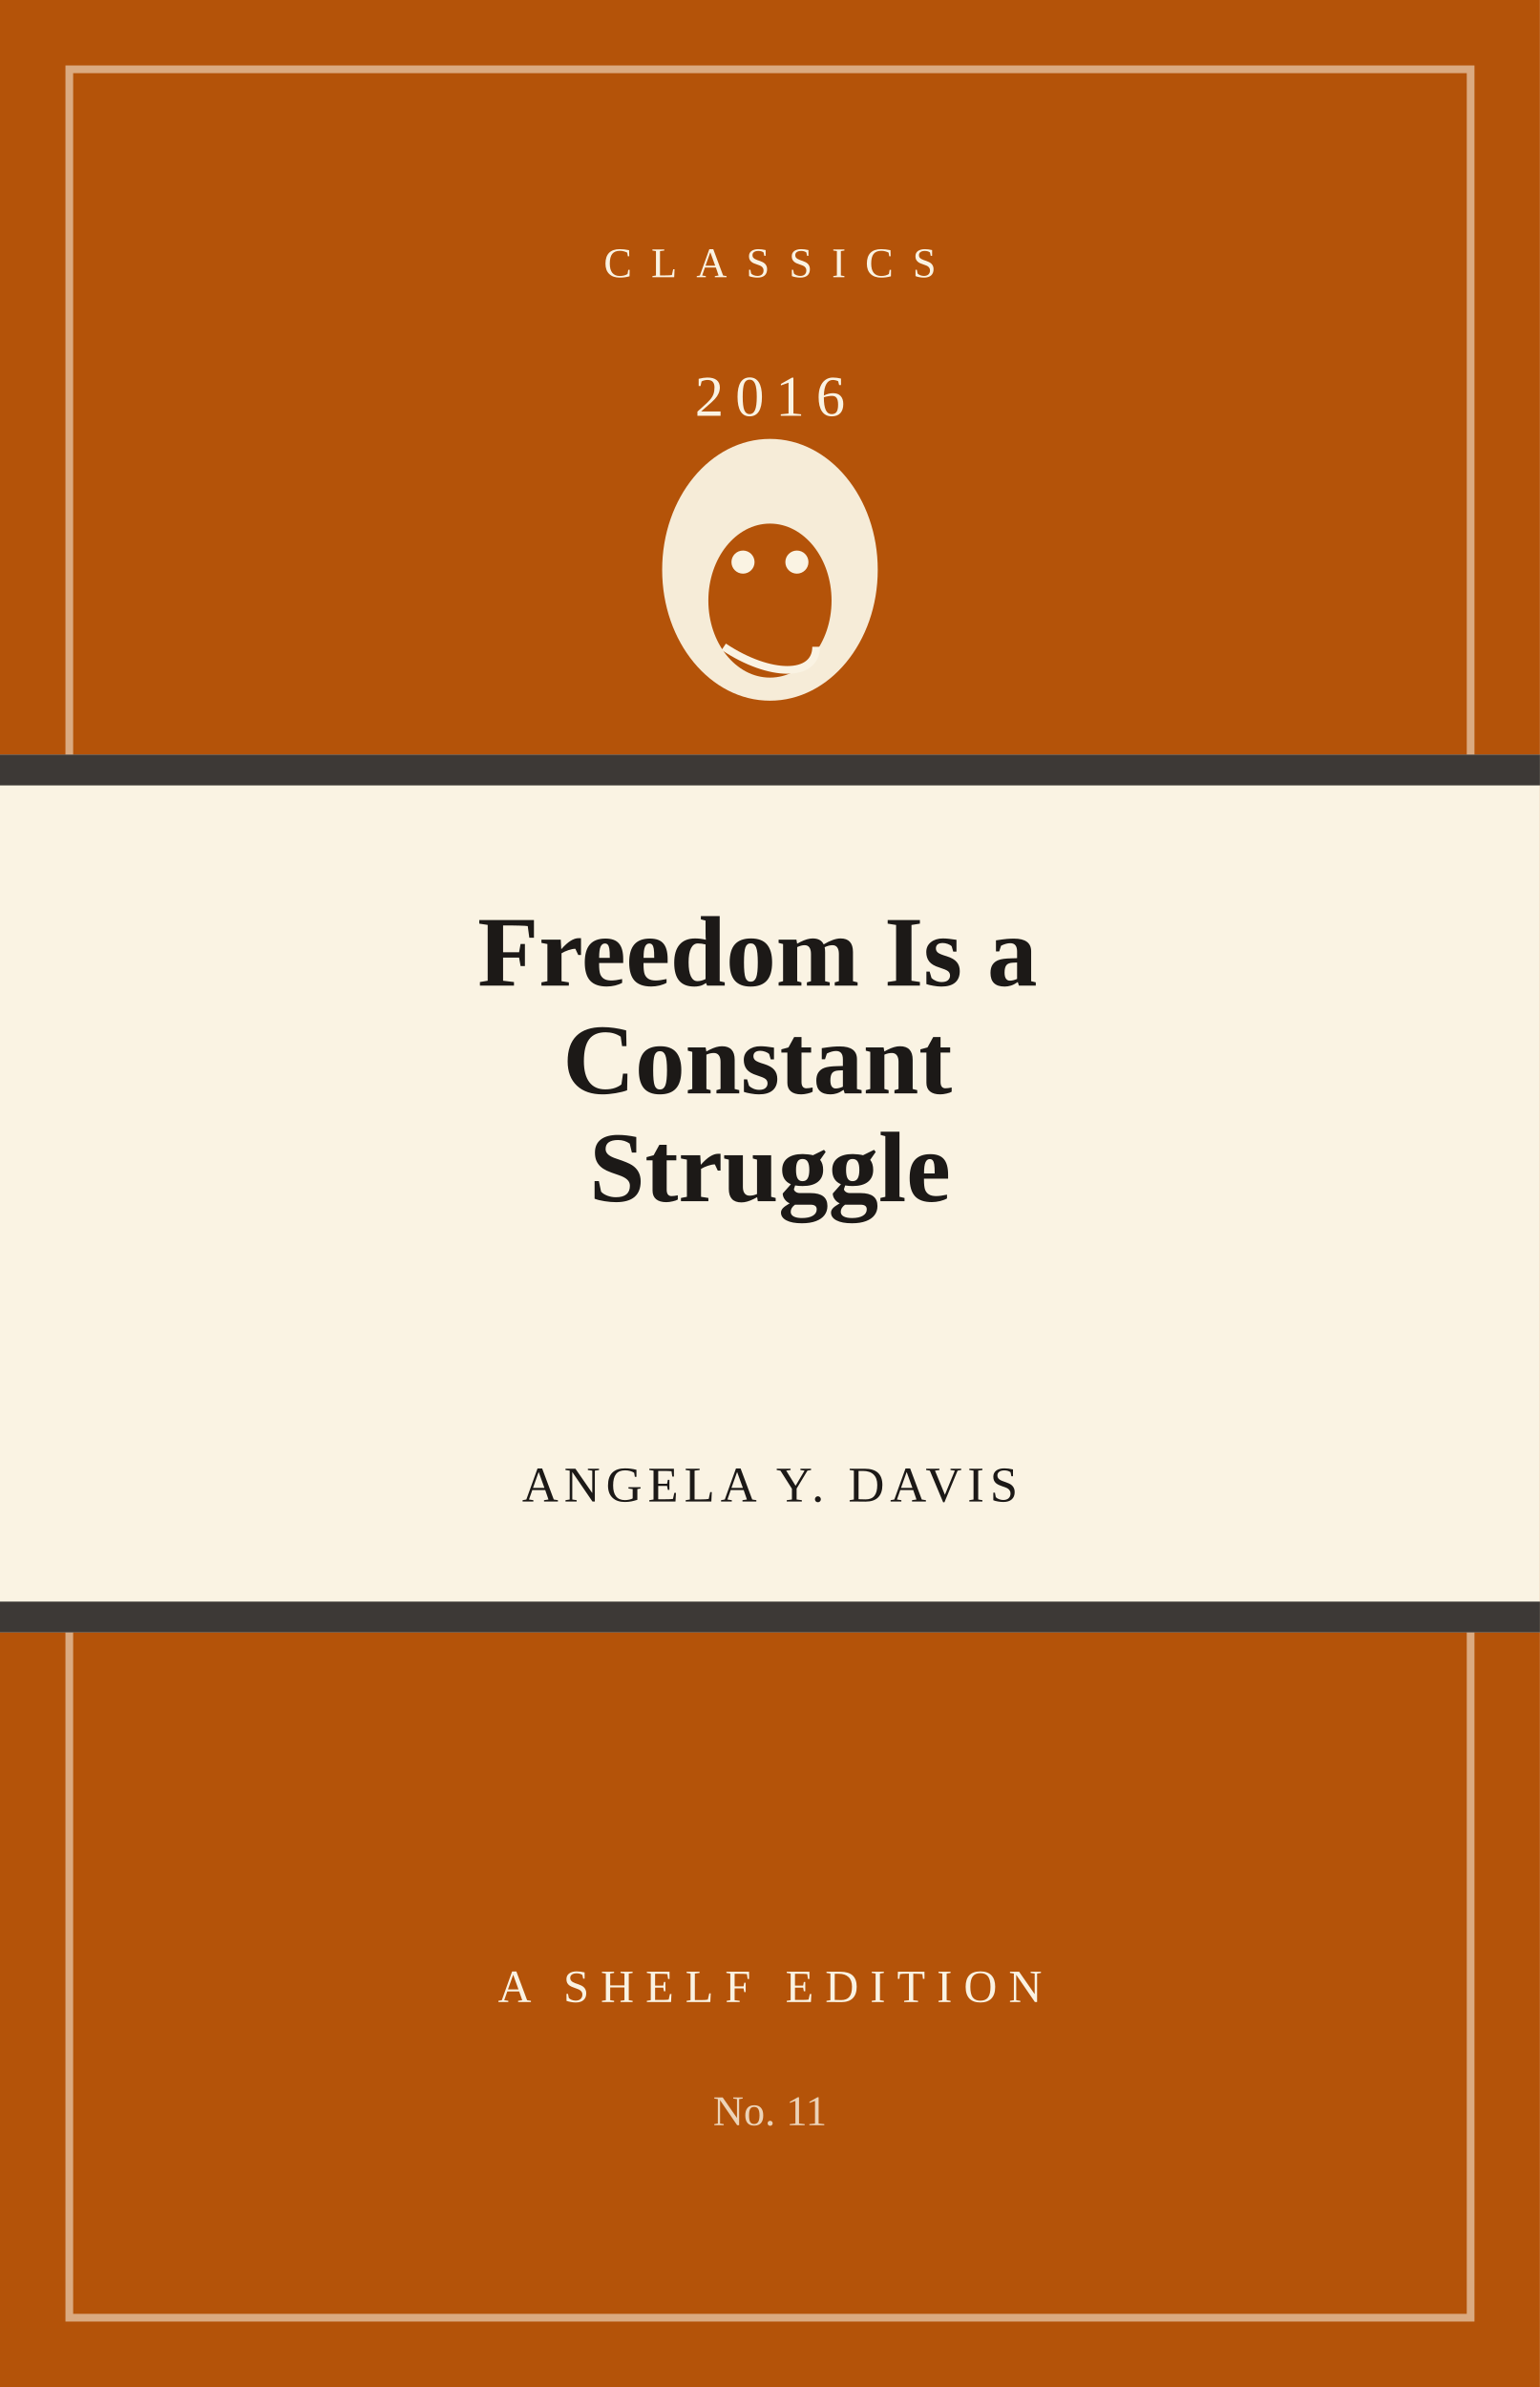
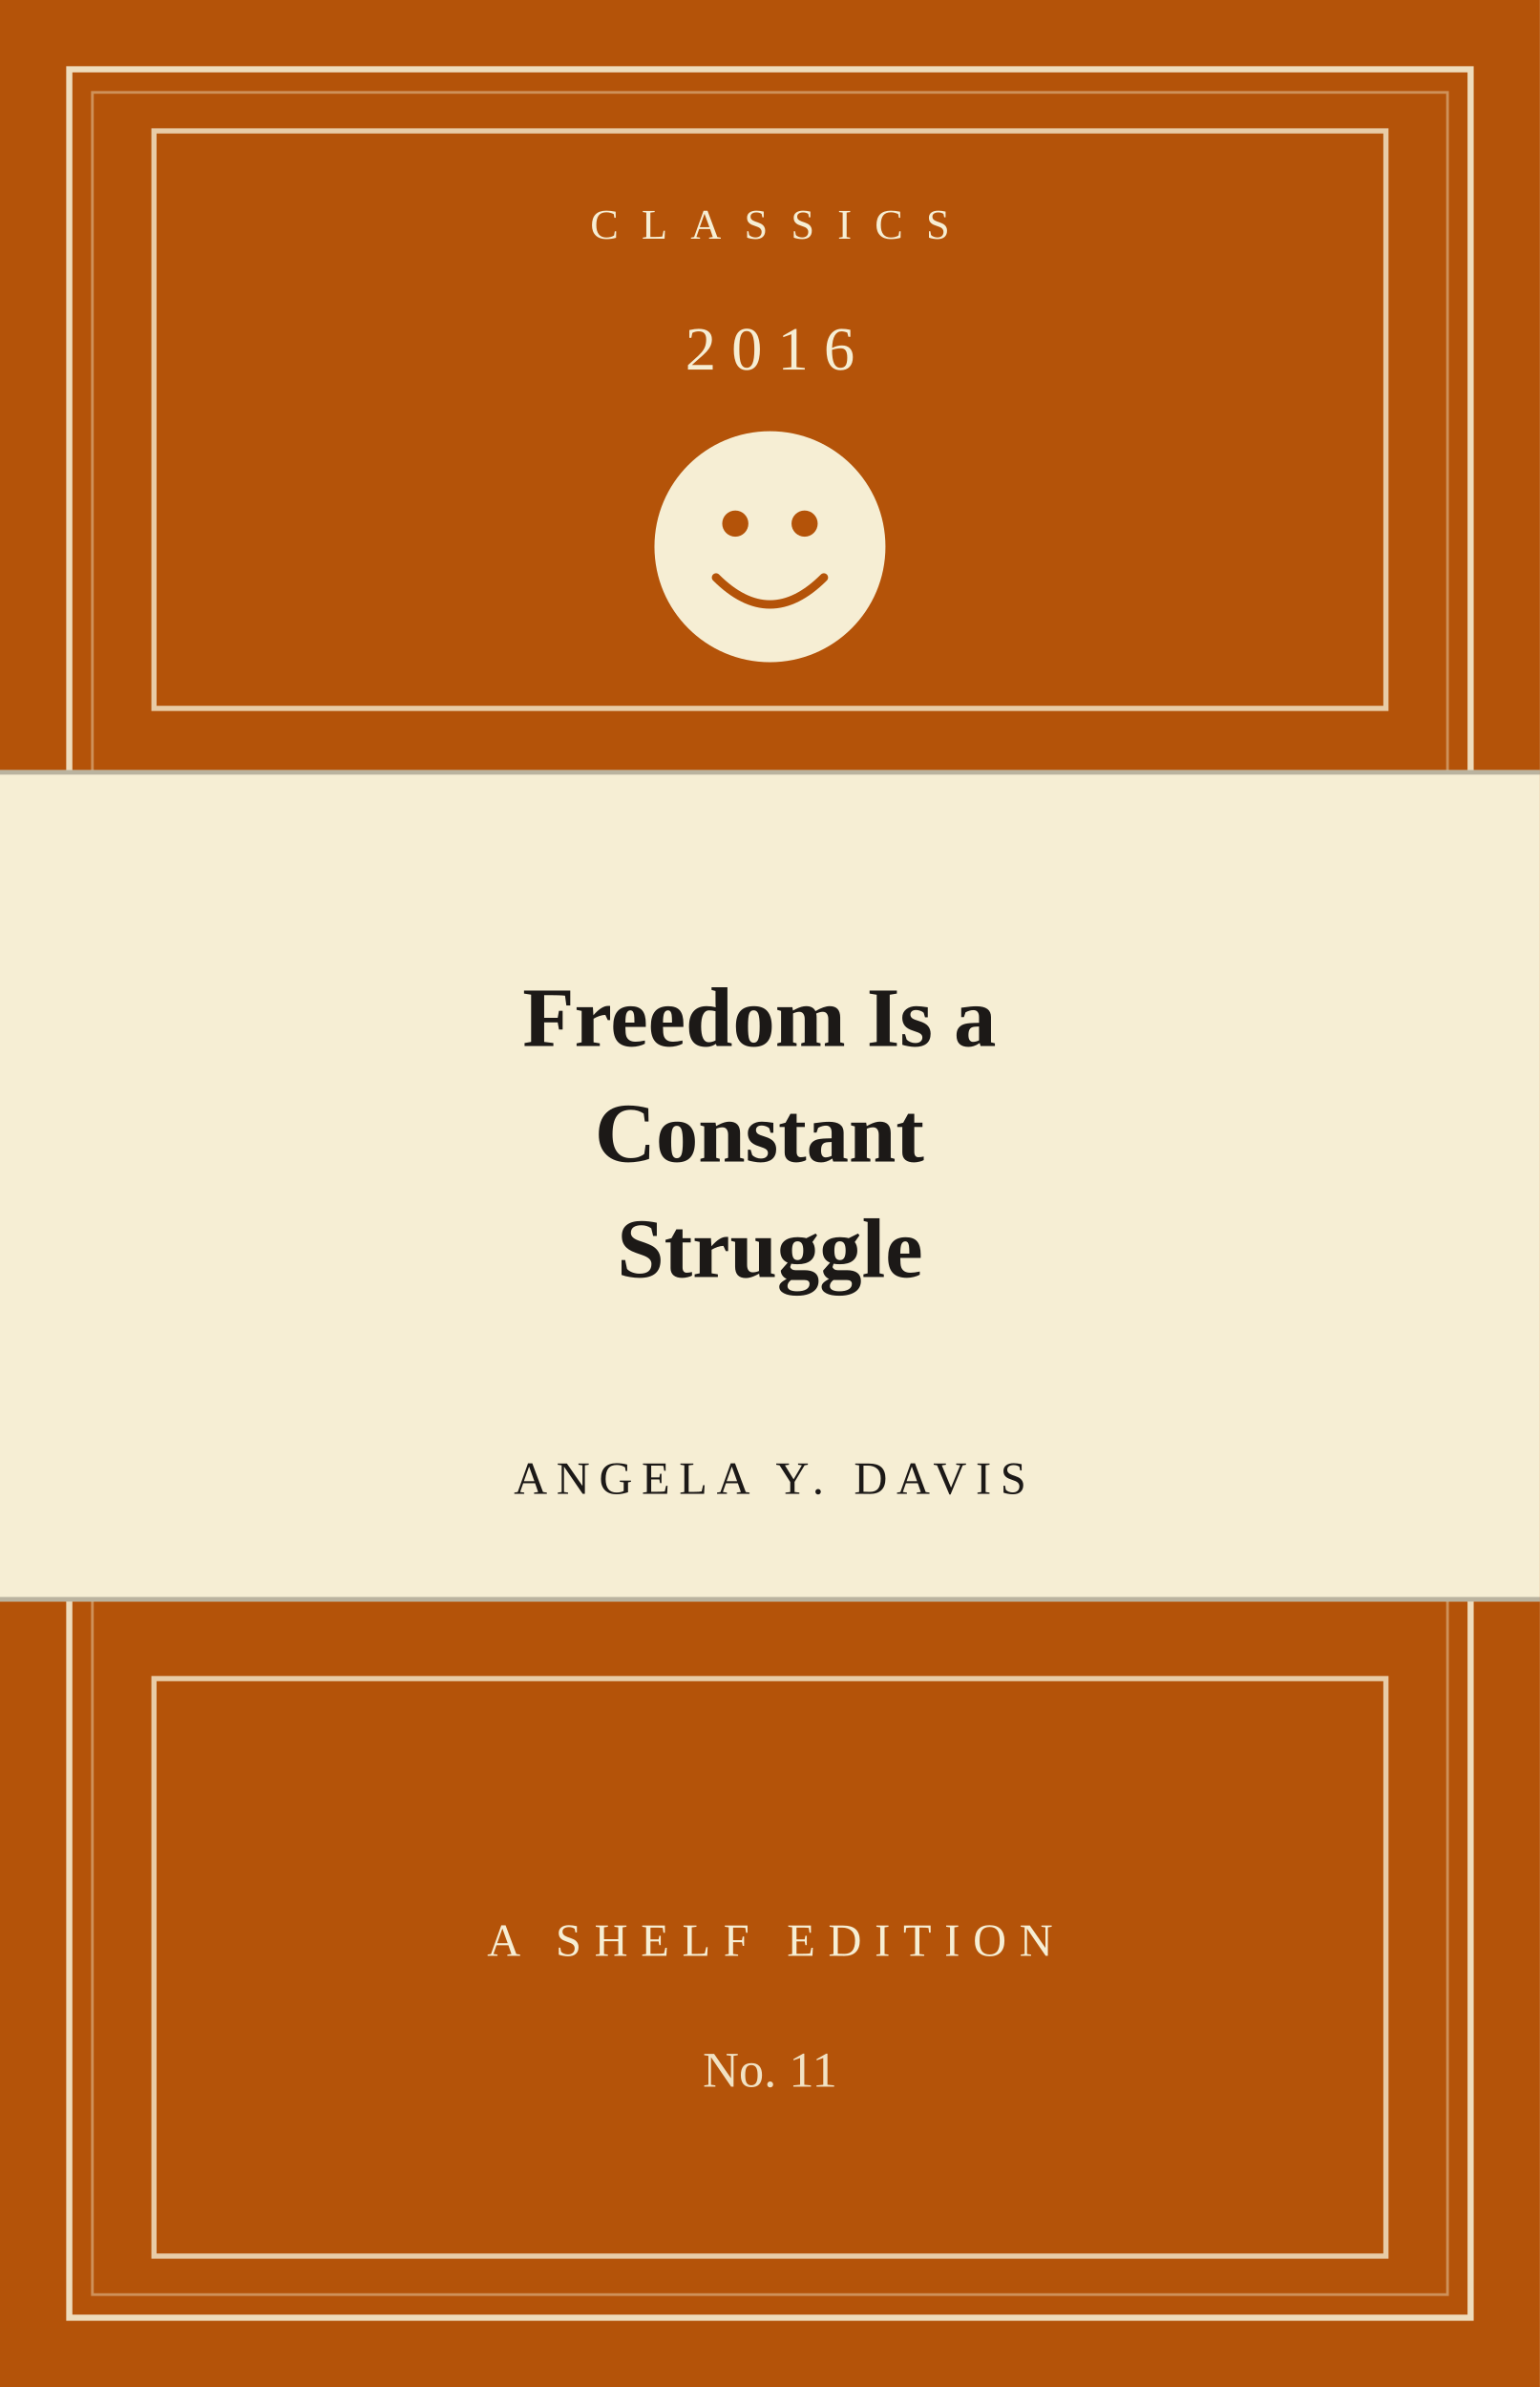
<svg xmlns="http://www.w3.org/2000/svg" width="400" height="620" viewBox="0 0 400 620" role="img" aria-labelledby="title">
  <rect width="400" height="620" fill="#B45309" />
-   <rect x="18" y="18" width="364" height="584" fill="none" stroke="#FAF3E3" stroke-width="2" opacity="0.55" />
-   <rect x="0" y="196" width="400" height="228" fill="#FAF3E3" />
-   <rect x="0" y="196" width="400" height="8" fill="#1C1917" opacity="0.85" />
-   <rect x="0" y="416" width="400" height="8" fill="#1C1917" opacity="0.85" />
-   <text x="200" y="72" text-anchor="middle" fill="#FAF3E3" font-family="Georgia, 'Times New Roman', serif" font-size="11" letter-spacing="5">CLASSICS</text>
-   <text x="200" y="108" text-anchor="middle" fill="#FAF3E3" font-family="Georgia, 'Times New Roman', serif" font-size="15" letter-spacing="3">2016</text>
-   <ellipse cx="200" cy="148" rx="28" ry="34" fill="#FAF3E3" opacity="0.95" />
-   <ellipse cx="200" cy="156" rx="16" ry="20" fill="#B45309" />
-   <circle cx="193" cy="146" r="3" fill="#FAF3E3" />
-   <circle cx="207" cy="146" r="3" fill="#FAF3E3" />
-   <path d="M188 168 C200 176 212 176 212 168" fill="none" stroke="#FAF3E3" stroke-width="2" />
-   <text text-anchor="middle" fill="#1C1917" font-family="Georgia, 'Times New Roman', serif" font-size="26" font-weight="700">
-     <tspan x="200" dy="256">Freedom Is a</tspan>
-     <tspan x="200" dy="28">Constant</tspan>
-     <tspan x="200" dy="28">Struggle</tspan>
+   <rect x="18" y="18" width="364" height="584" fill="none" stroke="#F6EED4" stroke-width="1.6" opacity="0.88" />
+   <rect x="24" y="24" width="352" height="572" fill="none" stroke="#F6EED4" stroke-width="0.7" opacity="0.4" />
+   <rect x="40" y="34" width="320" height="150" fill="none" stroke="#F6EED4" stroke-width="1.35" opacity="0.78" />
+   <rect x="40" y="436" width="320" height="150" fill="none" stroke="#F6EED4" stroke-width="1.35" opacity="0.78" />
+   <rect x="0" y="200" width="400" height="216" fill="#F6EED4" />
+   <rect x="0" y="200" width="400" height="1.2" fill="#1C1917" opacity="0.28" />
+   <rect x="0" y="414.8" width="400" height="1.2" fill="#1C1917" opacity="0.28" />
+   <text x="200" y="62" text-anchor="middle" fill="#F6EED4" font-family="Georgia, 'Times New Roman', serif" font-size="11" letter-spacing="6">CLASSICS</text>
+   <text x="200" y="96" text-anchor="middle" fill="#F6EED4" font-family="Georgia, 'Times New Roman', serif" font-size="16" letter-spacing="4">2016</text>
+   <circle cx="200" cy="142" r="30" fill="#F6EED4" />
+   <circle cx="191" cy="136" r="3.4" fill="#B45309" />
+   <circle cx="209" cy="136" r="3.4" fill="#B45309" />
+   <path d="M186 150 Q200 164 214 150" fill="none" stroke="#B45309" stroke-width="2.2" stroke-linecap="round" />
+   <text text-anchor="middle" fill="#1C1917" font-family="Georgia, 'Times New Roman', serif" font-size="22" font-weight="700">
+     <tspan x="200" dy="271.7">Freedom Is a</tspan>
+     <tspan x="200" dy="30">Constant</tspan>
+     <tspan x="200" dy="30">Struggle</tspan>
  </text>
-   <text x="200" y="390" text-anchor="middle" fill="#1C1917" font-family="Georgia, 'Times New Roman', serif" font-size="13" letter-spacing="1.5">ANGELA Y. DAVIS</text>
-   <text x="200" y="520" text-anchor="middle" fill="#FAF3E3" font-family="Georgia, 'Times New Roman', serif" font-size="12" letter-spacing="3">A SHELF EDITION</text>
-   <text x="200" y="552" text-anchor="middle" fill="#FAF3E3" font-family="Georgia, 'Times New Roman', serif" font-size="11" opacity="0.8">No. 11</text>
+   <text text-anchor="middle" fill="#1C1917" font-family="Georgia, 'Times New Roman', serif" font-size="12" letter-spacing="2.4">
+     <tspan x="200" dy="388">ANGELA Y. DAVIS</tspan>
+   </text>
+   <text x="200" y="508" text-anchor="middle" fill="#F6EED4" font-family="Georgia, 'Times New Roman', serif" font-size="12" letter-spacing="3.4">A SHELF EDITION</text>
+   <text x="200" y="542" text-anchor="middle" fill="#F6EED4" font-family="Georgia, 'Times New Roman', serif" font-size="13" opacity="0.92">No. 11</text>
</svg>
